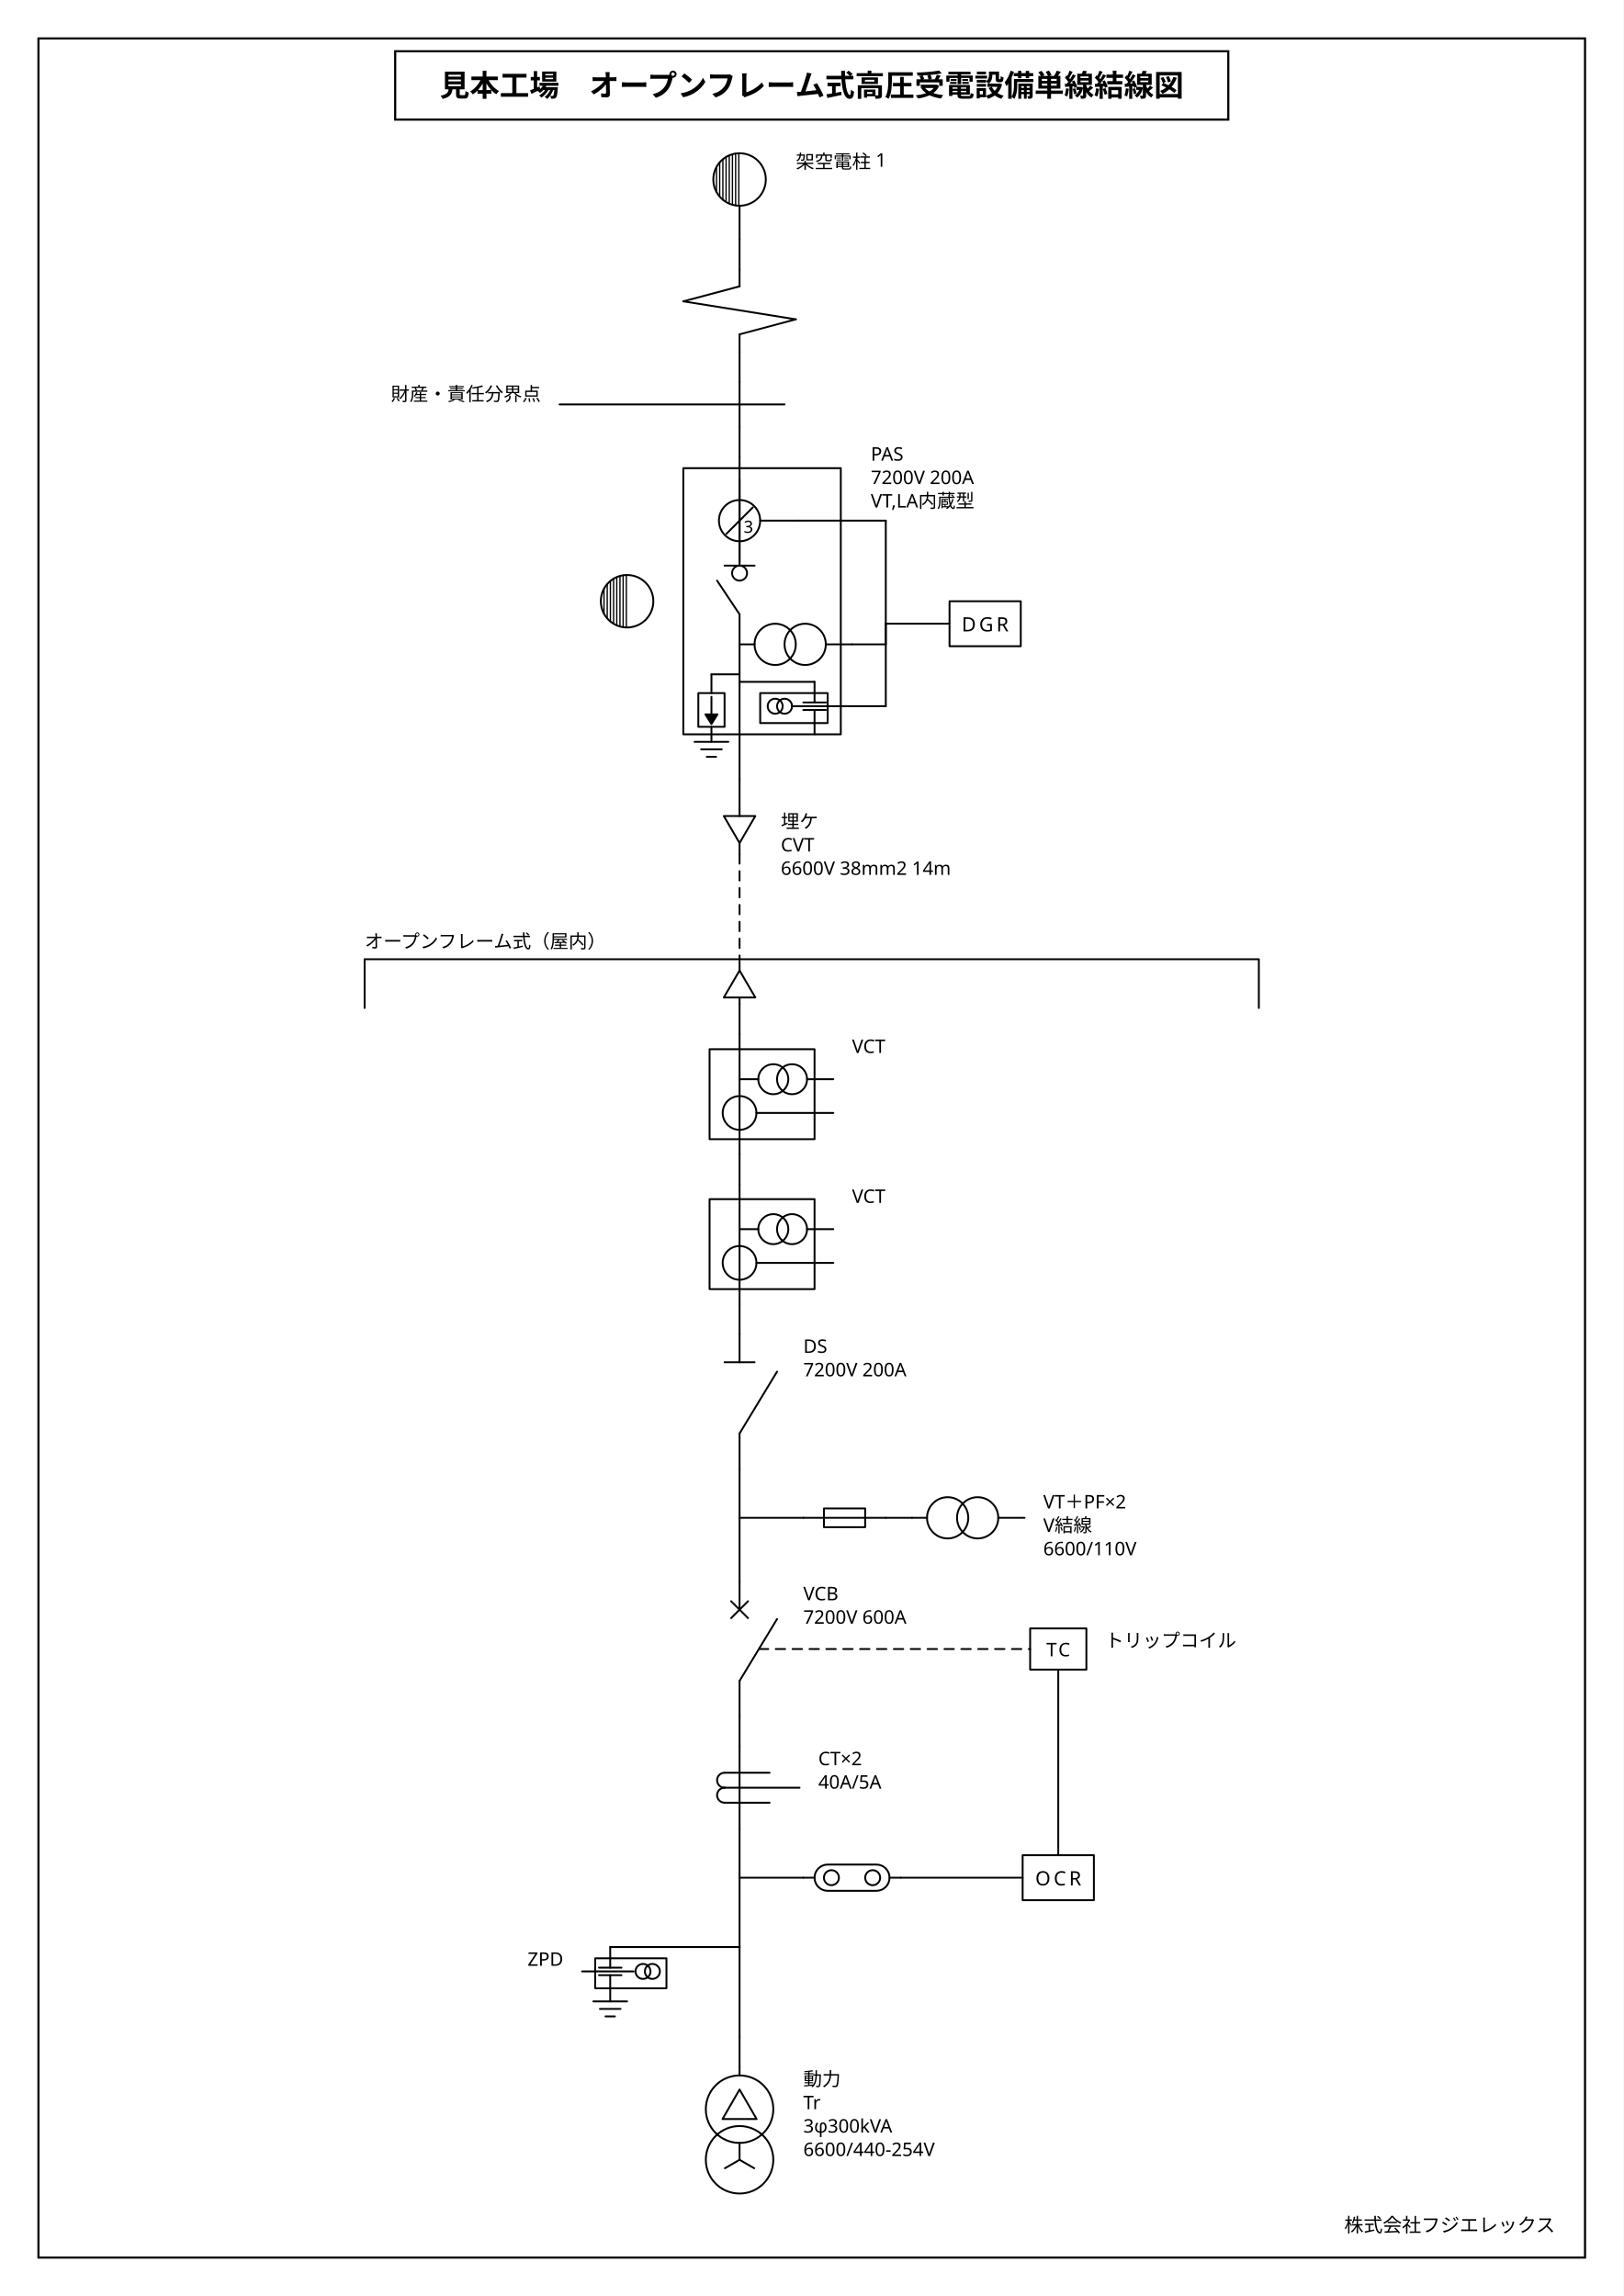
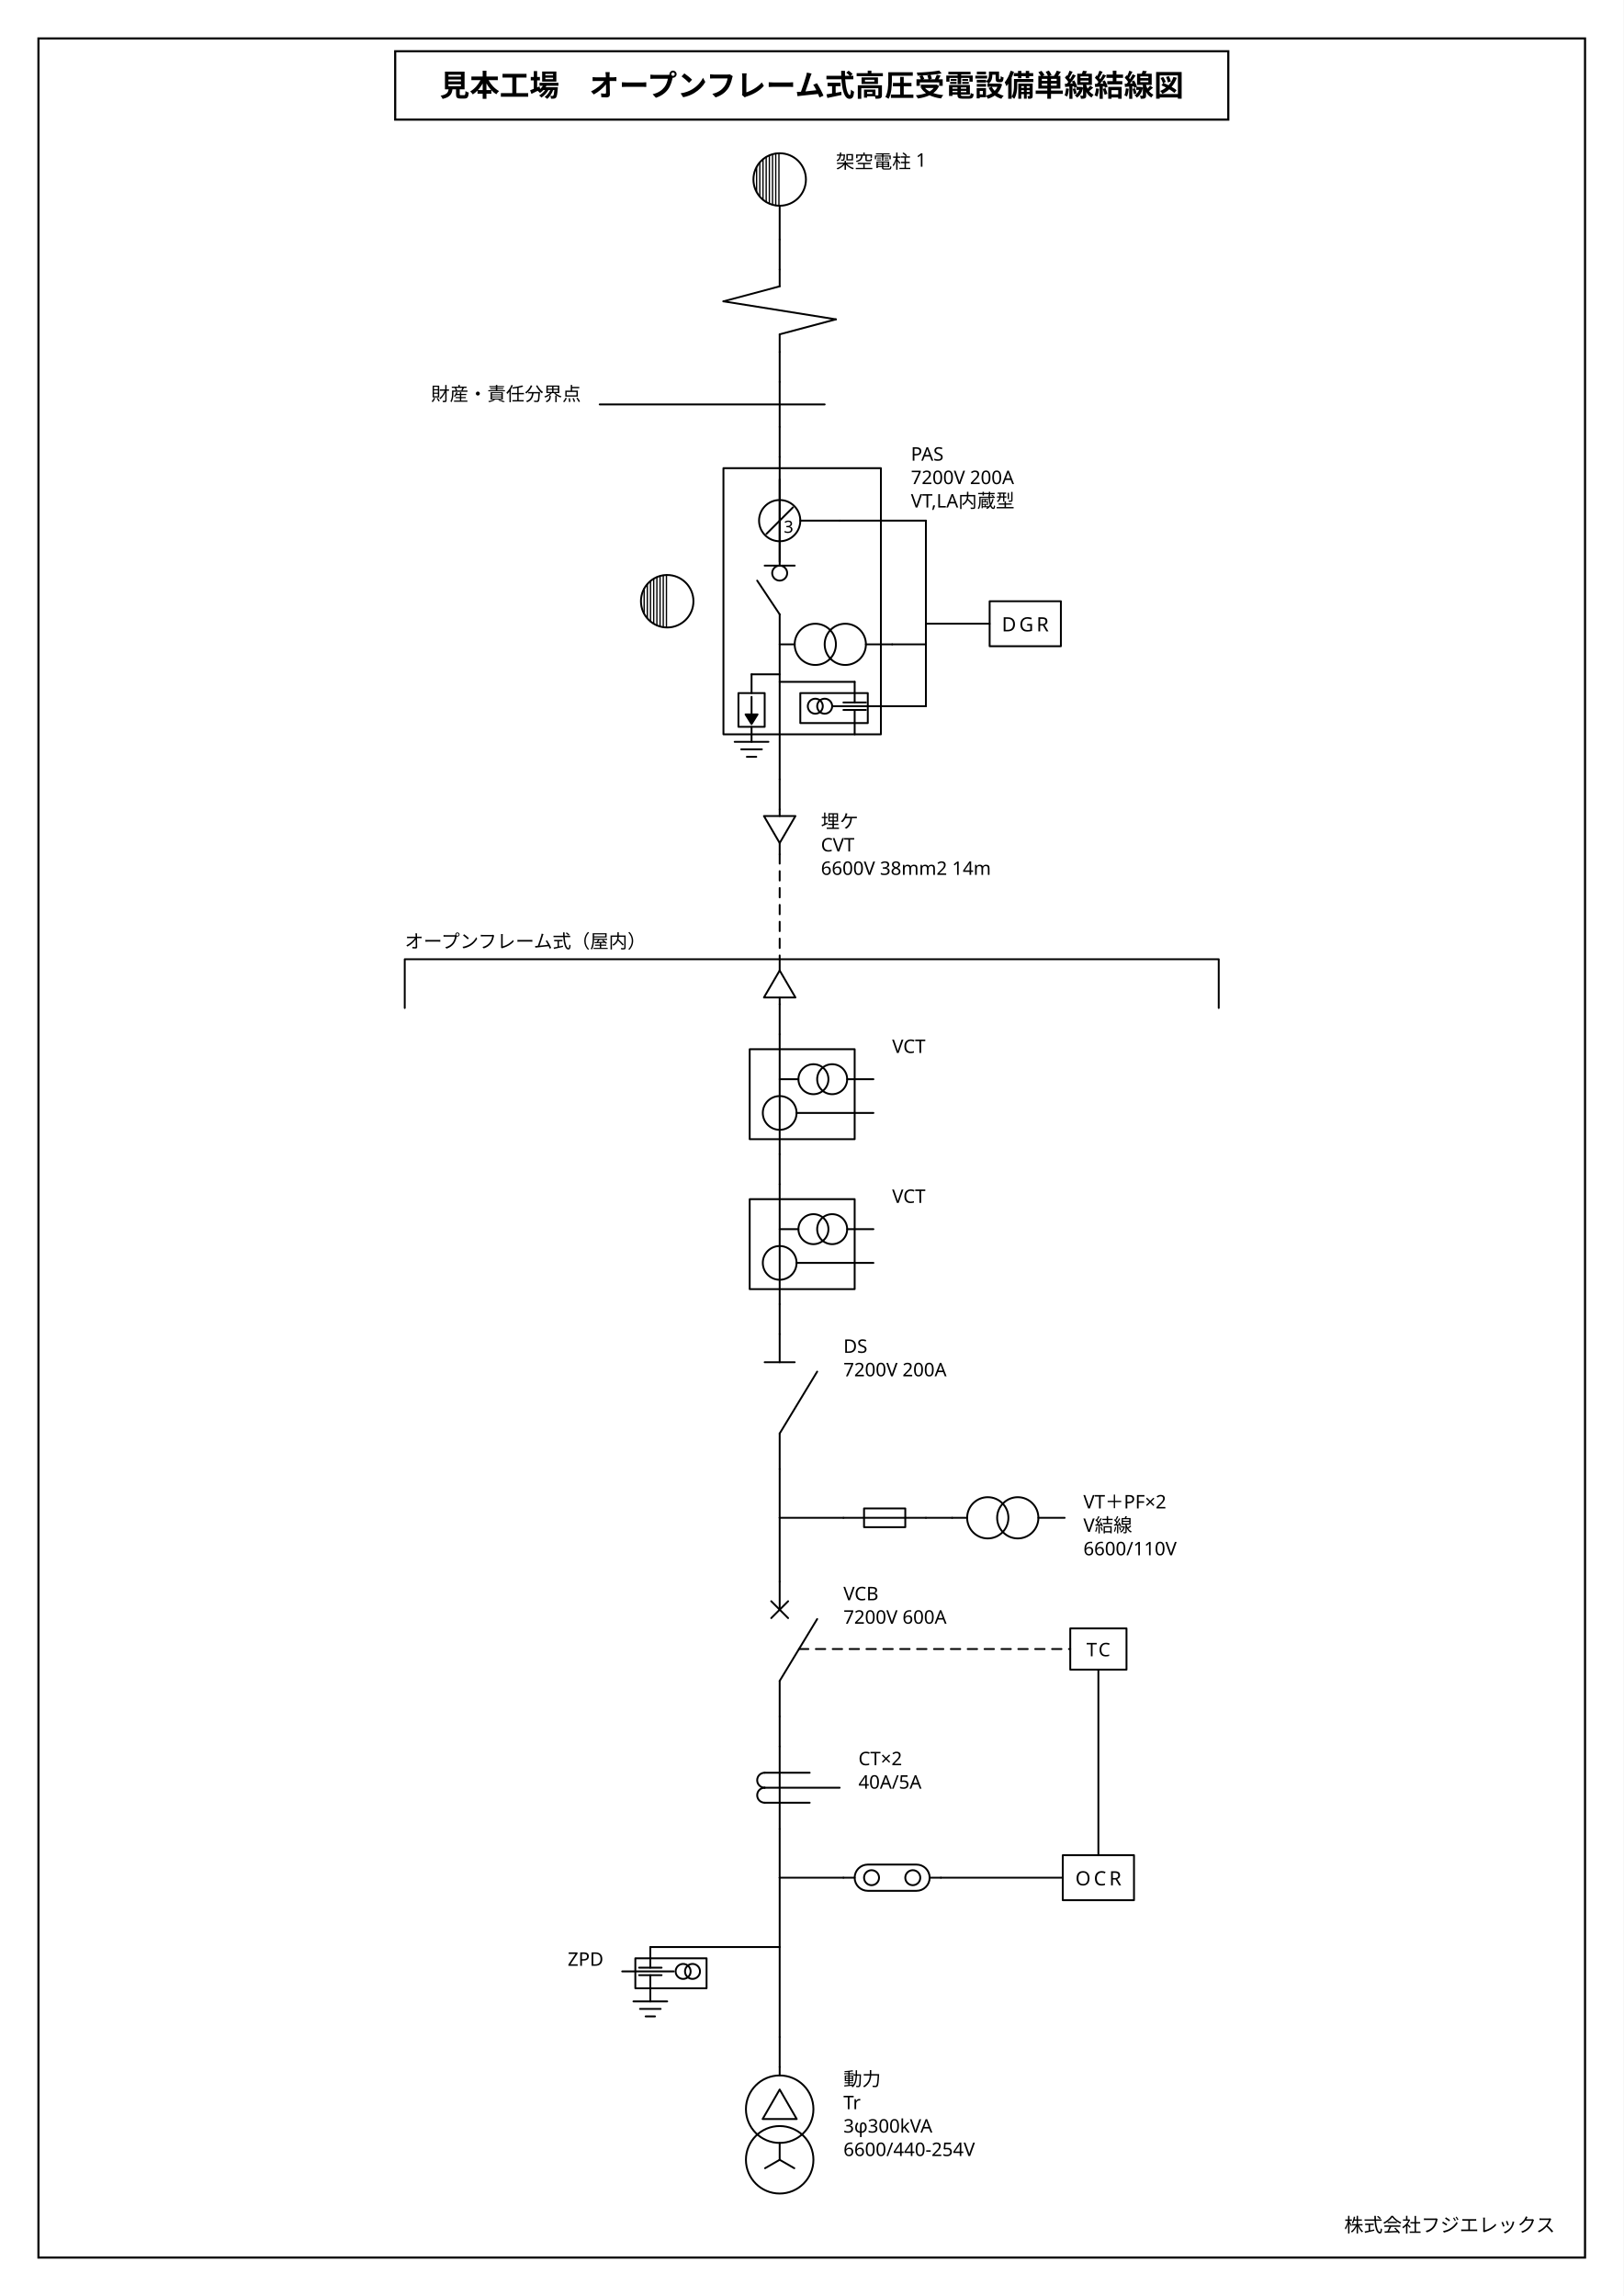
<svg xmlns="http://www.w3.org/2000/svg" viewBox="0 0 760 1075" width="760" height="1075">
  <rect x="0" y="0" width="760" height="1075" fill="#fff" />
  <g stroke="#000" fill="none">
    <rect x="18" y="18" width="724" height="1039" stroke-width="1" />
    <rect x="185" y="24" width="390" height="32" stroke-width="1" />
  </g>
  <text x="380" y="45" font-size="14" font-weight="700" text-anchor="middle" font-family="IPAGothic, 'IPAゴシック', 'Noto Sans JP', 'Hiragino Kaku Gothic ProN', 'Yu Gothic', sans-serif" fill="#000">見本工場　オープンフレーム式高圧受電設備単線結線図</text>
  <text x="728" y="1045" font-size="9" text-anchor="end" font-family="IPAGothic, 'IPAゴシック', 'Noto Sans JP', 'Hiragino Kaku Gothic ProN', 'Yu Gothic', sans-serif" fill="#000">株式会社フジエレックス</text>
-   <g transform="translate(346.21 70) scale(0.8776)">
+   <g transform="translate(364.99 70) scale(0.8776)">
    <g stroke="#000" fill="none" stroke-linecap="round" stroke-linejoin="round" color="#000">
-       <path d="M -200 432 L 277 432 M -200 432 L -200 458 M 277 432 L 277 458" fill="none" stroke-width="1" />
+       <path d="M -200 432 L 234.2 432 M -200 432 L -200 458 M 234.2 432 L 234.2 458" fill="none" stroke-width="1" />
      <text x="-200" y="426" font-size="10" font-family="IPAGothic, 'IPAゴシック', 'Noto Sans JP', 'Hiragino Kaku Gothic ProN', 'Yu Gothic', sans-serif" fill="currentColor" stroke="none">オープンフレーム式（屋内）</text>
      <line x1="0" y1="48" x2="0" y2="64" stroke-width="1" />
      <line x1="0" y1="108" x2="0" y2="124" stroke-width="1" />
      <line x1="0" y1="148" x2="0" y2="164" stroke-width="1" />
      <line x1="0" y1="280" x2="-15" y2="280" stroke-width="1" />
      <line x1="0" y1="284" x2="40" y2="284" stroke-width="1" />
      <line x1="32" y1="198" x2="78" y2="198" stroke-width="1" />
      <line x1="78" y1="198" x2="78" y2="253" stroke-width="1" />
      <line x1="60" y1="264" x2="78" y2="264" stroke-width="1" />
      <line x1="78" y1="264" x2="78" y2="253" stroke-width="1" />
      <line x1="50" y1="297" x2="78" y2="297" stroke-width="1" />
      <line x1="78" y1="297" x2="78" y2="253" stroke-width="1" />
      <line x1="78" y1="253" x2="112" y2="253" stroke-width="1" />
      <line x1="0" y1="336" x2="0" y2="352" stroke-width="1" />
      <line x1="0" y1="376" x2="0" y2="432" stroke-width="1" stroke-dasharray="5 4" />
      <line x1="0" y1="456" x2="0" y2="472" stroke-width="1" />
      <line x1="0" y1="536" x2="0" y2="552" stroke-width="1" />
      <line x1="0" y1="616" x2="0" y2="632" stroke-width="1" />
      <line x1="0" y1="704" x2="0" y2="730" stroke-width="1" />
      <line x1="0" y1="730" x2="34" y2="730" stroke-width="1" />
      <line x1="78" y1="730" x2="92" y2="730" stroke-width="1" />
      <line x1="0" y1="730" x2="0" y2="764" stroke-width="1" />
      <line x1="0" y1="836" x2="0" y2="852" stroke-width="1" />
      <line x1="0" y1="896" x2="0" y2="922" stroke-width="1" />
      <line x1="0" y1="922" x2="34" y2="922" stroke-width="1" />
      <line x1="86" y1="922" x2="151" y2="922" stroke-width="1" />
      <line x1="10.303" y1="800" x2="155" y2="800" stroke-width="1" stroke-dasharray="5 4" />
      <line x1="170" y1="811" x2="170" y2="910" stroke-width="1" />
      <line x1="0" y1="922" x2="0" y2="959" stroke-width="1" />
      <line x1="0" y1="959" x2="-69" y2="959" stroke-width="1" />
      <line x1="0" y1="959" x2="0" y2="1007" stroke-width="1" />
      <line x1="0" y1="1007" x2="0" y2="1023" stroke-width="1" />
      <g transform="translate(-16 0)">
        <circle cx="16" cy="16" r="14" fill="none" stroke-width="1" />
        <line x1="3.7" y1="9.313" x2="3.7" y2="22.687" stroke-width="0.7" />
        <line x1="5.4" y1="6.855" x2="5.4" y2="25.145" stroke-width="0.7" />
        <line x1="7.1" y1="5.193" x2="7.1" y2="26.807" stroke-width="0.7" />
        <line x1="8.8" y1="3.993" x2="8.8" y2="28.007" stroke-width="0.7" />
        <line x1="10.5" y1="3.126" x2="10.5" y2="28.874" stroke-width="0.7" />
        <line x1="12.2" y1="2.526" x2="12.2" y2="29.474" stroke-width="0.7" />
        <line x1="13.9" y1="2.158" x2="13.9" y2="29.842" stroke-width="0.7" />
        <line x1="15.6" y1="2.006" x2="15.6" y2="29.994" stroke-width="0.7" />
        <line x1="16" y1="30" x2="16" y2="48" stroke-width="1" />
      </g>
      <text x="30" y="10" font-size="10" text-anchor="start" font-family="IPAGothic, 'IPAゴシック', 'Noto Sans JP', 'Hiragino Kaku Gothic ProN', 'Yu Gothic', sans-serif" fill="currentColor" stroke="none">
        <tspan x="30" dy="0">架空電柱 1</tspan>
      </text>
      <g transform="translate(-30 64)">
        <line x1="30" y1="0" x2="30" y2="9" stroke-width="1" />
        <line x1="30" y1="9" x2="0" y2="17" stroke-width="1" />
        <line x1="0" y1="17" x2="60" y2="26.6" stroke-width="1" />
        <line x1="60" y1="26.6" x2="30" y2="34.6" stroke-width="1" />
        <line x1="30" y1="34.6" x2="30" y2="44" stroke-width="1" />
      </g>
      <g transform="translate(-96 124)">
        <line x1="96" y1="0" x2="96" y2="24" stroke-width="1" />
        <line x1="0" y1="12" x2="120" y2="12" stroke-width="1" />
      </g>
      <text x="-106" y="134" font-size="10" text-anchor="end" font-family="IPAGothic, 'IPAゴシック', 'Noto Sans JP', 'Hiragino Kaku Gothic ProN', 'Yu Gothic', sans-serif" fill="currentColor" stroke="none">
        <tspan x="-106" dy="0">財産・責任分界点</tspan>
      </text>
      <g transform="translate(-36 164)">
        <line x1="36" y1="0" x2="36" y2="6" stroke-width="1" />
        <rect x="6" y="6" width="84" height="142" fill="none" stroke-width="1" />
        <line x1="36" y1="6" x2="36" y2="58" stroke-width="1" />
        <line x1="28" y1="58" x2="44" y2="58" stroke-width="1" />
        <circle cx="36" cy="62" r="4" fill="none" stroke-width="1" />
        <line x1="36" y1="84" x2="24" y2="66" stroke-width="1" />
        <line x1="36" y1="84" x2="36" y2="172" stroke-width="1" />
      </g>
      <text x="70" y="166" font-size="10" text-anchor="start" font-family="IPAGothic, 'IPAゴシック', 'Noto Sans JP', 'Hiragino Kaku Gothic ProN', 'Yu Gothic', sans-serif" fill="currentColor" stroke="none">
        <tspan x="70" dy="0">PAS</tspan>
        <tspan x="70" dy="12.5">7200V 200A</tspan>
        <tspan x="70" dy="12.5">VT,LA内蔵型</tspan>
      </text>
      <g transform="translate(-76 225)">
        <circle cx="16" cy="16" r="14" fill="none" stroke-width="1" />
        <line x1="3.7" y1="9.313" x2="3.7" y2="22.687" stroke-width="0.7" />
        <line x1="5.4" y1="6.855" x2="5.4" y2="25.145" stroke-width="0.7" />
        <line x1="7.1" y1="5.193" x2="7.1" y2="26.807" stroke-width="0.7" />
        <line x1="8.8" y1="3.993" x2="8.8" y2="28.007" stroke-width="0.7" />
        <line x1="10.5" y1="3.126" x2="10.5" y2="28.874" stroke-width="0.7" />
        <line x1="12.2" y1="2.526" x2="12.2" y2="29.474" stroke-width="0.7" />
        <line x1="13.9" y1="2.158" x2="13.9" y2="29.842" stroke-width="0.7" />
        <line x1="15.6" y1="2.006" x2="15.6" y2="29.994" stroke-width="0.7" />
      </g>
      <g transform="translate(-20 176)">
        <line x1="20" y1="0" x2="20" y2="44" stroke-width="1" />
        <circle cx="20" cy="22" r="11" fill="none" stroke-width="1" />
        <line x1="12.929" y1="29.071" x2="27.071" y2="14.929" stroke-width="1" />
        <text x="24.75" y="25" font-size="9" text-anchor="middle" dominant-baseline="central" font-family="IPAGothic, 'IPAゴシック', 'Noto Sans JP', 'Hiragino Kaku Gothic ProN', 'Yu Gothic', sans-serif" fill="currentColor" stroke="none">3</text>
        <line x1="31" y1="22" x2="52" y2="22" stroke-width="1" />
      </g>
      <g transform="translate(0 249)">
        <line x1="0" y1="15" x2="8" y2="15" stroke-width="1" />
        <circle cx="19" cy="15" r="11" fill="none" stroke-width="1" />
        <circle cx="35" cy="15" r="11" fill="none" stroke-width="1" />
        <line x1="46" y1="15" x2="60" y2="15" stroke-width="1" />
      </g>
      <g transform="translate(-35 280)">
        <line x1="20" y1="0" x2="20" y2="10" stroke-width="1" />
        <rect x="13" y="10" width="14" height="18" fill="none" stroke-width="1" />
        <line x1="20" y1="12" x2="20" y2="23" stroke-width="1" />
        <polygon points="16.8,21.38 20,26.5 23.2,21.38" fill="currentColor" stroke-width="1" />
        <line x1="20" y1="28" x2="20" y2="36" stroke-width="1" />
        <line x1="11" y1="36" x2="29" y2="36" stroke-width="1" />
        <line x1="14.5" y1="40" x2="25.5" y2="40" stroke-width="1" />
        <line x1="17.5" y1="44" x2="22.5" y2="44" stroke-width="1" />
      </g>
      <g transform="translate(10 284)">
        <line x1="30" y1="0" x2="30" y2="11" stroke-width="1" />
        <rect x="1" y="6" width="36" height="16" fill="none" stroke-width="1" />
        <line x1="24" y1="11" x2="36" y2="11" stroke-width="1" />
        <line x1="24" y1="15" x2="36" y2="15" stroke-width="1" />
        <line x1="30" y1="15" x2="30" y2="28" stroke-width="1" />
        <line x1="18" y1="13" x2="40" y2="13" stroke-width="1" />
        <circle cx="9" cy="13" r="4" fill="none" stroke-width="1" />
        <circle cx="14" cy="13" r="4" fill="none" stroke-width="1" />
      </g>
      <g transform="translate(112 241)">
        <rect x="0" y="0" width="38" height="24" fill="none" stroke-width="1" />
        <text x="19" y="12" font-size="10.5" text-anchor="middle" dominant-baseline="central" font-family="IPAGothic, 'IPAゴシック', 'Noto Sans JP', 'Hiragino Kaku Gothic ProN', 'Yu Gothic', sans-serif" letter-spacing="1.6" fill="currentColor" stroke="none">DGR</text>
      </g>
      <g transform="translate(-12 352)">
        <line x1="12" y1="0" x2="12" y2="3.6" stroke-width="1" />
        <polygon points="3.6,3.6 20.4,3.6 12,18" fill="none" stroke-width="1" />
        <line x1="12" y1="18" x2="12" y2="24" stroke-width="1" />
      </g>
      <text x="22" y="362" font-size="10" text-anchor="start" font-family="IPAGothic, 'IPAゴシック', 'Noto Sans JP', 'Hiragino Kaku Gothic ProN', 'Yu Gothic', sans-serif" fill="currentColor" stroke="none">
        <tspan x="22" dy="0">埋ケ</tspan>
        <tspan x="22" dy="12.5">CVT</tspan>
        <tspan x="22" dy="12.5">6600V 38mm2 14m</tspan>
      </text>
      <g transform="translate(-12 432) rotate(180 12 12)">
        <line x1="12" y1="0" x2="12" y2="3.6" stroke-width="1" />
        <polygon points="3.6,3.6 20.4,3.6 12,18" fill="none" stroke-width="1" />
        <line x1="12" y1="18" x2="12" y2="24" stroke-width="1" />
      </g>
      <g transform="translate(-22 472)">
        <line x1="22" y1="0" x2="22" y2="64" stroke-width="1" />
        <rect x="6" y="8" width="56" height="48" fill="none" stroke-width="1" />
        <line x1="22" y1="24" x2="32" y2="24" stroke-width="1" />
        <circle cx="40" cy="24" r="8" fill="none" stroke-width="1" />
        <circle cx="50" cy="24" r="8" fill="none" stroke-width="1" />
        <line x1="58" y1="24" x2="72" y2="24" stroke-width="1" />
        <circle cx="22" cy="42" r="9" fill="none" stroke-width="1" />
        <line x1="31" y1="42" x2="72" y2="42" stroke-width="1" />
      </g>
      <text x="60" y="482" font-size="10" text-anchor="start" font-family="IPAGothic, 'IPAゴシック', 'Noto Sans JP', 'Hiragino Kaku Gothic ProN', 'Yu Gothic', sans-serif" fill="currentColor" stroke="none">
        <tspan x="60" dy="0">VCT</tspan>
      </text>
      <g transform="translate(-22 552)">
        <line x1="22" y1="0" x2="22" y2="64" stroke-width="1" />
        <rect x="6" y="8" width="56" height="48" fill="none" stroke-width="1" />
        <line x1="22" y1="24" x2="32" y2="24" stroke-width="1" />
        <circle cx="40" cy="24" r="8" fill="none" stroke-width="1" />
        <circle cx="50" cy="24" r="8" fill="none" stroke-width="1" />
        <line x1="58" y1="24" x2="72" y2="24" stroke-width="1" />
        <circle cx="22" cy="42" r="9" fill="none" stroke-width="1" />
        <line x1="31" y1="42" x2="72" y2="42" stroke-width="1" />
      </g>
      <text x="60" y="562" font-size="10" text-anchor="start" font-family="IPAGothic, 'IPAゴシック', 'Noto Sans JP', 'Hiragino Kaku Gothic ProN', 'Yu Gothic', sans-serif" fill="currentColor" stroke="none">
        <tspan x="60" dy="0">VCT</tspan>
      </text>
      <g transform="translate(-24 632)">
        <line x1="24" y1="0" x2="24" y2="15" stroke-width="1" />
        <line x1="16" y1="15" x2="32" y2="15" stroke-width="1" />
        <line x1="24" y1="53" x2="44" y2="20" stroke-width="1" />
        <line x1="24" y1="53" x2="24" y2="72" stroke-width="1" />
      </g>
      <text x="34" y="642" font-size="10" text-anchor="start" font-family="IPAGothic, 'IPAゴシック', 'Noto Sans JP', 'Hiragino Kaku Gothic ProN', 'Yu Gothic', sans-serif" fill="currentColor" stroke="none">
        <tspan x="34" dy="0">DS</tspan>
        <tspan x="34" dy="12.5">7200V 200A</tspan>
      </text>
      <g transform="translate(36 708) rotate(-90 20 22)">
        <line x1="20" y1="0" x2="20" y2="44" stroke-width="1" />
        <rect x="15" y="11" width="10" height="22" fill="none" stroke-width="1" />
      </g>
      <g transform="translate(92 715)">
        <line x1="0" y1="15" x2="8" y2="15" stroke-width="1" />
        <circle cx="19" cy="15" r="11" fill="none" stroke-width="1" />
        <circle cx="35" cy="15" r="11" fill="none" stroke-width="1" />
        <line x1="46" y1="15" x2="60" y2="15" stroke-width="1" />
      </g>
      <text x="162" y="725" font-size="10" text-anchor="start" font-family="IPAGothic, 'IPAゴシック', 'Noto Sans JP', 'Hiragino Kaku Gothic ProN', 'Yu Gothic', sans-serif" fill="currentColor" stroke="none">
        <tspan x="162" dy="0">VT＋PF×2</tspan>
        <tspan x="162" dy="12.5">V結線</tspan>
        <tspan x="162" dy="12.5">6600/110V</tspan>
      </text>
      <g transform="translate(-24 764)">
        <line x1="24" y1="0" x2="24" y2="15" stroke-width="1" />
        <line x1="19.5" y1="10.5" x2="28.5" y2="19.5" stroke-width="1" />
        <line x1="28.5" y1="10.5" x2="19.5" y2="19.5" stroke-width="1" />
        <line x1="24" y1="53" x2="44" y2="20" stroke-width="1" />
        <line x1="24" y1="53" x2="24" y2="72" stroke-width="1" />
      </g>
      <text x="34" y="774" font-size="10" text-anchor="start" font-family="IPAGothic, 'IPAゴシック', 'Noto Sans JP', 'Hiragino Kaku Gothic ProN', 'Yu Gothic', sans-serif" fill="currentColor" stroke="none">
        <tspan x="34" dy="0">VCB</tspan>
        <tspan x="34" dy="12.5">7200V 600A</tspan>
      </text>
      <g transform="translate(-24 852)">
        <line x1="24" y1="0" x2="24" y2="44" stroke-width="1" />
        <line x1="16" y1="14" x2="40" y2="14" stroke-width="1" />
        <line x1="16" y1="30" x2="40" y2="30" stroke-width="1" />
        <line x1="16" y1="22" x2="56" y2="22" stroke-width="1" />
        <path d="M 16 14 A 4 4 0 0 0 16 22" fill="none" stroke-width="1" />
        <path d="M 16 22 A 4 4 0 0 0 16 30" fill="none" stroke-width="1" />
      </g>
      <text x="42" y="862" font-size="10" text-anchor="start" font-family="IPAGothic, 'IPAゴシック', 'Noto Sans JP', 'Hiragino Kaku Gothic ProN', 'Yu Gothic', sans-serif" fill="currentColor" stroke="none">
        <tspan x="42" dy="0">CT×2</tspan>
        <tspan x="42" dy="12.5">40A/5A</tspan>
      </text>
      <g transform="translate(34 911)">
        <line x1="0" y1="11" x2="6" y2="11" stroke-width="1" />
        <rect x="6" y="4" width="40" height="14" rx="7" fill="none" stroke-width="1" />
        <circle cx="15" cy="11" r="4" fill="none" stroke-width="1" />
        <circle cx="37" cy="11" r="4" fill="none" stroke-width="1" />
        <line x1="46" y1="11" x2="52" y2="11" stroke-width="1" />
      </g>
      <g transform="translate(151 910)">
        <rect x="0" y="0" width="38" height="24" fill="none" stroke-width="1" />
        <text x="19" y="12" font-size="10.5" text-anchor="middle" dominant-baseline="central" font-family="IPAGothic, 'IPAゴシック', 'Noto Sans JP', 'Hiragino Kaku Gothic ProN', 'Yu Gothic', sans-serif" letter-spacing="1.6" fill="currentColor" stroke="none">OCR</text>
      </g>
      <g transform="translate(155 789)">
        <rect x="0" y="0" width="30" height="22" fill="none" stroke-width="1" />
        <text x="15" y="11" font-size="10" text-anchor="middle" dominant-baseline="central" font-family="IPAGothic, 'IPAゴシック', 'Noto Sans JP', 'Hiragino Kaku Gothic ProN', 'Yu Gothic', sans-serif" letter-spacing="1" fill="currentColor" stroke="none">TC</text>
      </g>
-       <text x="195" y="799" font-size="10" text-anchor="start" font-family="IPAGothic, 'IPAゴシック', 'Noto Sans JP', 'Hiragino Kaku Gothic ProN', 'Yu Gothic', sans-serif" fill="currentColor" stroke="none">
-         <tspan x="195" dy="0">トリップコイル</tspan>
-       </text>
      <g transform="translate(-84 959)">
        <line x1="15" y1="0" x2="15" y2="11" stroke-width="1" />
        <rect x="7" y="6" width="38" height="16" fill="none" stroke-width="1" />
        <line x1="9" y1="11" x2="21" y2="11" stroke-width="1" />
        <line x1="9" y1="15" x2="21" y2="15" stroke-width="1" />
        <line x1="15" y1="15" x2="15" y2="29" stroke-width="1" />
        <line x1="6" y1="29" x2="24" y2="29" stroke-width="1" />
        <line x1="9.5" y1="33" x2="20.5" y2="33" stroke-width="1" />
        <line x1="12.5" y1="37" x2="17.5" y2="37" stroke-width="1" />
        <line x1="0" y1="13" x2="27.5" y2="13" stroke-width="1" />
        <circle cx="32.5" cy="13" r="4" fill="none" stroke-width="1" />
        <circle cx="37.5" cy="13" r="4" fill="none" stroke-width="1" />
      </g>
      <text x="-94" y="969" font-size="10" text-anchor="end" font-family="IPAGothic, 'IPAゴシック', 'Noto Sans JP', 'Hiragino Kaku Gothic ProN', 'Yu Gothic', sans-serif" fill="currentColor" stroke="none">
        <tspan x="-94" dy="0">ZPD</tspan>
      </text>
      <g transform="translate(-24 1023)">
        <line x1="24" y1="0" x2="24" y2="4.5" stroke-width="1" />
        <circle cx="24" cy="22.5" r="18" fill="none" stroke-width="1" />
        <circle cx="24" cy="49.5" r="18" fill="none" stroke-width="1" />
        <polygon points="24,12 33.093,27.75 14.907,27.75" fill="none" stroke-width="1" />
        <line x1="24" y1="49.5" x2="24" y2="40.5" stroke-width="1" />
        <line x1="24" y1="49.5" x2="31.794" y2="54" stroke-width="1" />
        <line x1="24" y1="49.5" x2="16.206" y2="54" stroke-width="1" />
      </g>
      <text x="34" y="1033" font-size="10" text-anchor="start" font-family="IPAGothic, 'IPAゴシック', 'Noto Sans JP', 'Hiragino Kaku Gothic ProN', 'Yu Gothic', sans-serif" fill="currentColor" stroke="none">
        <tspan x="34" dy="0">動力</tspan>
        <tspan x="34" dy="12.5">Tr</tspan>
        <tspan x="34" dy="12.5">3φ300kVA</tspan>
        <tspan x="34" dy="12.5">6600/440-254V</tspan>
      </text>
    </g>
  </g>
</svg>
